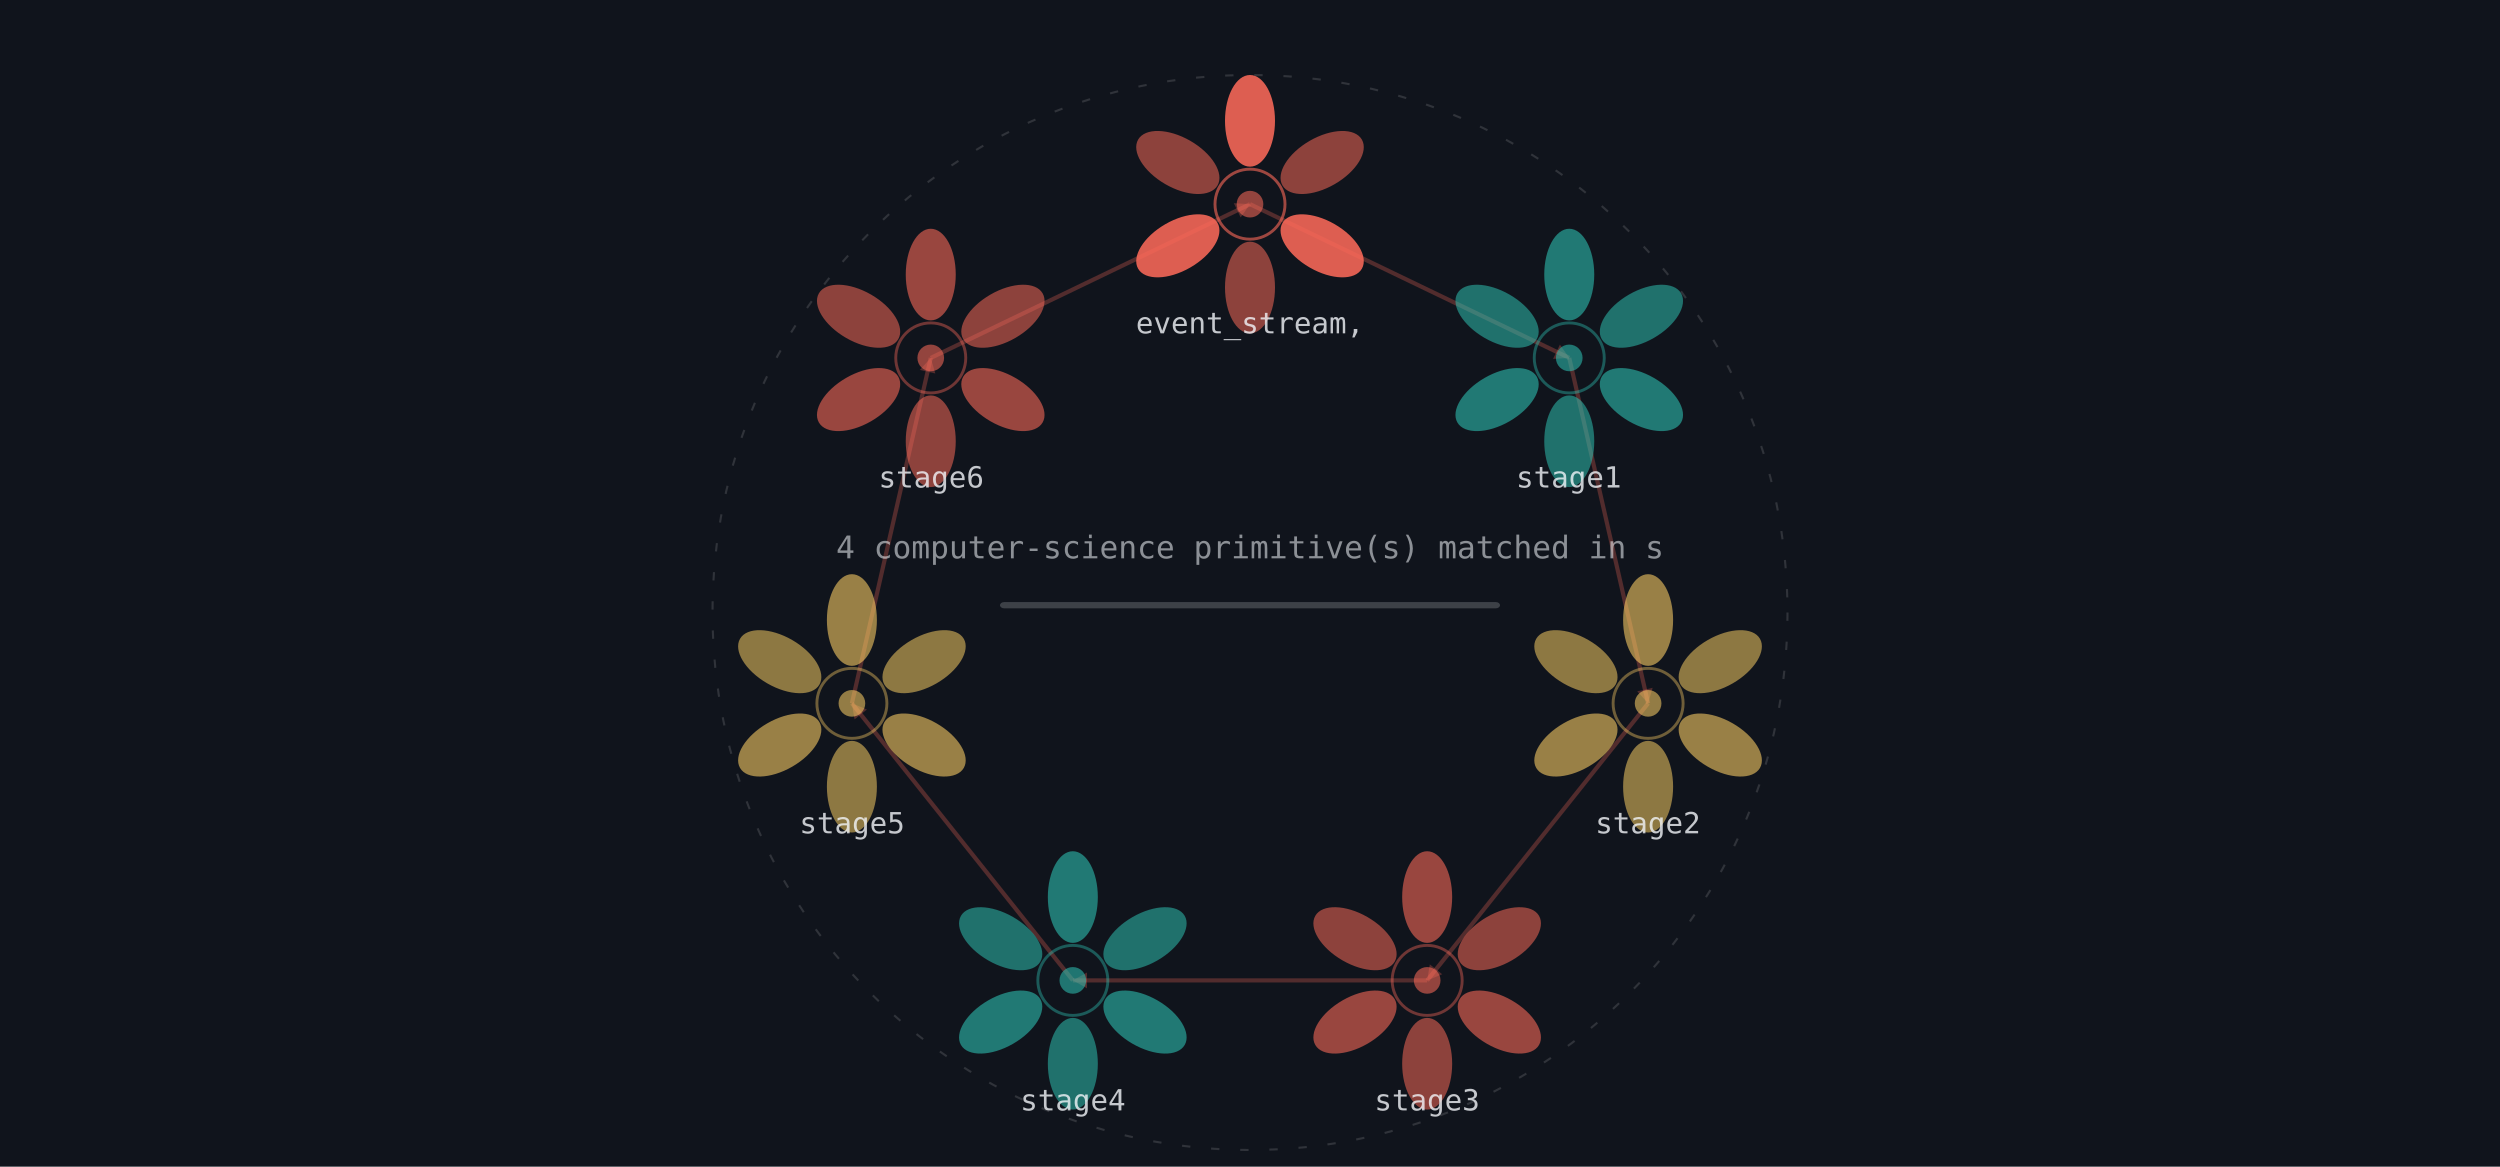
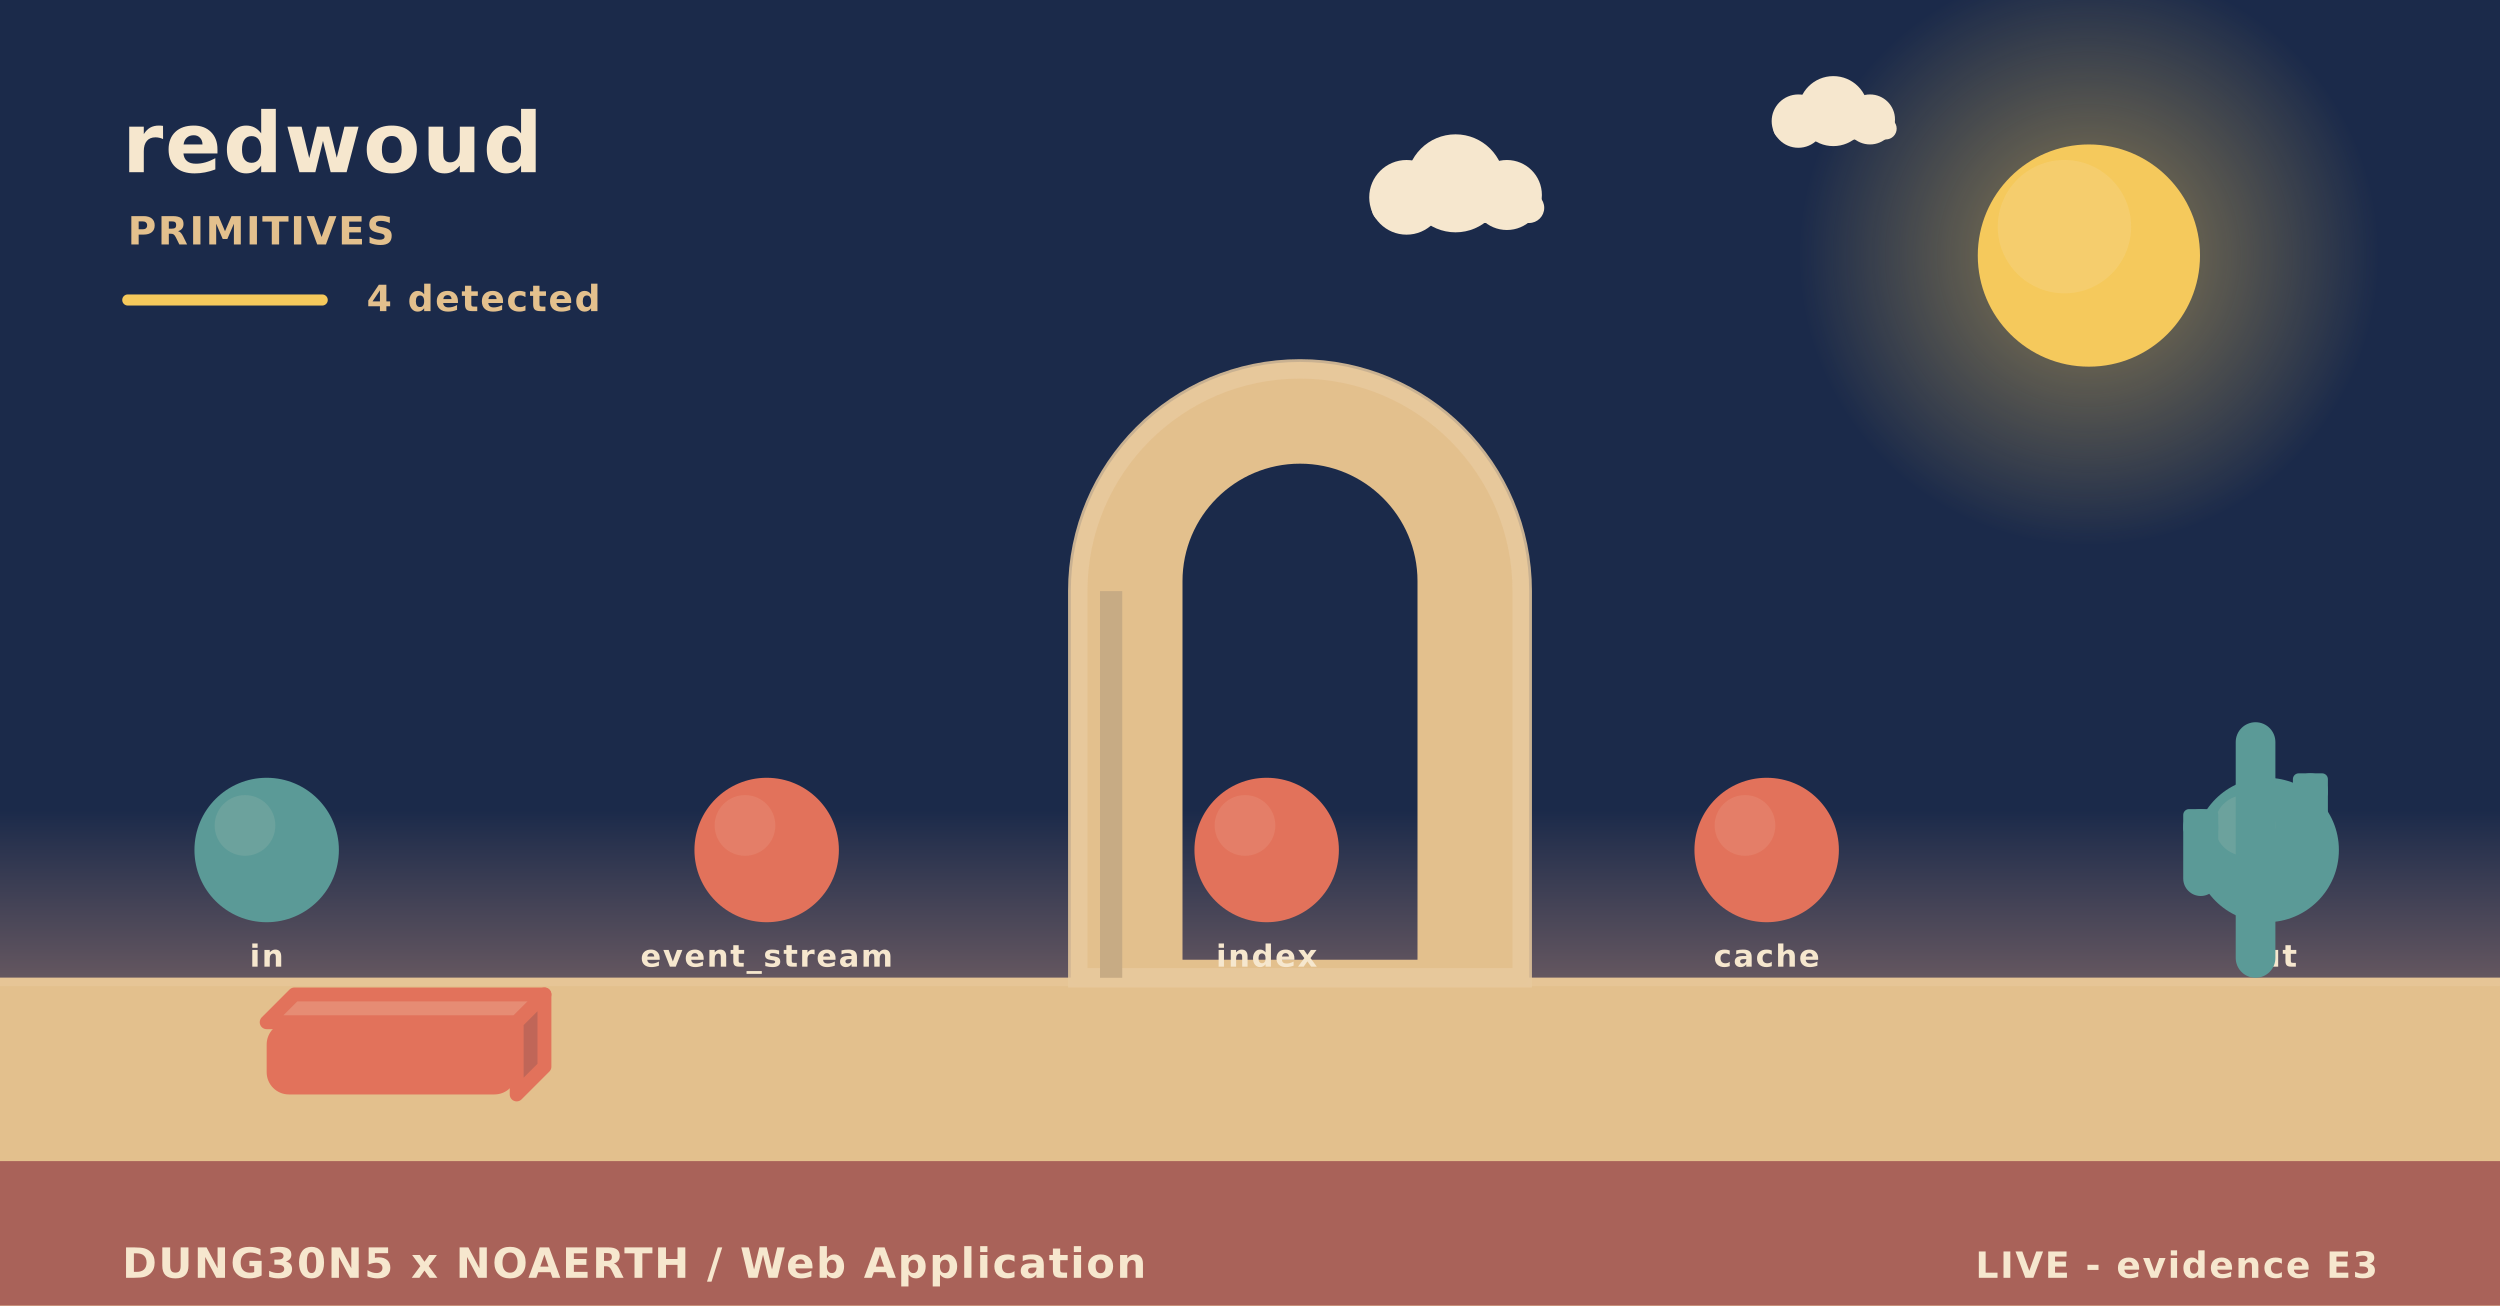
- <svg xmlns="http://www.w3.org/2000/svg" viewBox="0 0 1200 560" width="1200" height="560" role="img" aria-label="redwoud state machine">
-   <rect width="1200" height="560" fill="#10141c" />
-   <defs>
-     <linearGradient id="gs" x1="0" y1="0" x2="1" y2="1">
-       <stop offset="0%" stop-color="#ff6b5a" />
-       <stop offset="100%" stop-color="#2ec4b6" />
-     </linearGradient>
-   </defs>
-   <circle cx="600.00" cy="294.00" r="258.00" fill="none" stroke="rgba(242,245,249,0.140)" stroke-width="1.00" opacity="1.00" stroke-dasharray="4 10" />
-   <line x1="600.00" y1="98.00" x2="753.24" y2="171.80" stroke="rgba(255,107,90,0.500)" stroke-width="2.00" opacity="0.55" />
-   <polygon points="753.24,171.80 748.76,165.42 745.46,172.27" fill="rgba(255,107,90,0.500)" opacity="0.55" />
-   <line x1="753.24" y1="171.80" x2="791.09" y2="337.61" stroke="rgba(255,107,90,0.500)" stroke-width="2.00" opacity="0.55" />
-   <polygon points="791.09,337.61 793.28,330.14 785.87,331.83" fill="rgba(255,107,90,0.500)" opacity="0.55" />
-   <line x1="791.09" y1="337.61" x2="685.04" y2="470.59" stroke="rgba(255,107,90,0.500)" stroke-width="2.00" opacity="0.55" />
-   <polygon points="685.04,470.59 692.25,467.64 686.31,462.90" fill="rgba(255,107,90,0.500)" opacity="0.55" />
-   <line x1="685.04" y1="470.59" x2="514.96" y2="470.59" stroke="rgba(255,107,90,0.500)" stroke-width="2.00" opacity="0.55" />
-   <polygon points="514.96,470.59 521.76,474.39 521.76,466.79" fill="rgba(255,107,90,0.500)" opacity="0.55" />
-   <line x1="514.96" y1="470.59" x2="408.91" y2="337.61" stroke="rgba(255,107,90,0.500)" stroke-width="2.00" opacity="0.55" />
-   <polygon points="408.91,337.61 410.18,345.30 416.12,340.56" fill="rgba(255,107,90,0.500)" opacity="0.55" />
-   <line x1="408.91" y1="337.61" x2="446.76" y2="171.80" stroke="rgba(255,107,90,0.500)" stroke-width="2.00" opacity="0.55" />
-   <polygon points="446.76,171.80 441.54,177.58 448.95,179.27" fill="rgba(255,107,90,0.500)" opacity="0.55" />
-   <line x1="446.76" y1="171.80" x2="600.00" y2="98.00" stroke="rgba(255,107,90,0.500)" stroke-width="2.00" opacity="0.55" />
-   <polygon points="600.00,98.00 592.22,97.53 595.52,104.37" fill="rgba(255,107,90,0.500)" opacity="0.55" />
-   <ellipse cx="600.00" cy="58.00" rx="12.00" ry="22.00" fill="rgba(255,107,90,0.900)" opacity="0.95" transform="rotate(0.0 600.00 58.00)" />
-   <ellipse cx="634.64" cy="78.00" rx="12.00" ry="22.00" fill="rgba(255,107,90,0.550)" opacity="0.95" transform="rotate(60.0 634.64 78.00)" />
-   <ellipse cx="634.64" cy="118.00" rx="12.00" ry="22.00" fill="rgba(255,107,90,0.900)" opacity="0.95" transform="rotate(120.0 634.64 118.00)" />
-   <ellipse cx="600.00" cy="138.00" rx="12.00" ry="22.00" fill="rgba(255,107,90,0.550)" opacity="0.95" transform="rotate(180.0 600.00 138.00)" />
-   <ellipse cx="565.36" cy="118.00" rx="12.00" ry="22.00" fill="rgba(255,107,90,0.900)" opacity="0.95" transform="rotate(240.0 565.36 118.00)" />
-   <ellipse cx="565.36" cy="78.00" rx="12.00" ry="22.00" fill="rgba(255,107,90,0.550)" opacity="0.95" transform="rotate(300.0 565.36 78.00)" />
-   <circle cx="600.00" cy="98.00" r="16.80" fill="none" stroke="rgba(255,107,90,0.900)" stroke-width="1.40" opacity="0.66" />
-   <circle cx="600.00" cy="98.00" r="6.40" fill="rgba(255,107,90,0.550)" opacity="1.00" />
-   <text x="600" y="160" font-family="ui-monospace,Menlo,monospace" font-size="14" fill="rgba(242,245,249,0.800)" text-anchor="middle">event_stream, </text>
-   <ellipse cx="753.24" cy="131.80" rx="12.00" ry="22.00" fill="rgba(46,196,182,0.600)" opacity="0.95" transform="rotate(0.0 753.24 131.80)" />
-   <ellipse cx="787.88" cy="151.80" rx="12.00" ry="22.00" fill="rgba(46,196,182,0.550)" opacity="0.95" transform="rotate(60.0 787.88 151.80)" />
-   <ellipse cx="787.88" cy="191.80" rx="12.00" ry="22.00" fill="rgba(46,196,182,0.600)" opacity="0.95" transform="rotate(120.0 787.88 191.80)" />
-   <ellipse cx="753.24" cy="211.80" rx="12.00" ry="22.00" fill="rgba(46,196,182,0.550)" opacity="0.95" transform="rotate(180.0 753.24 211.80)" />
-   <ellipse cx="718.60" cy="191.80" rx="12.00" ry="22.00" fill="rgba(46,196,182,0.600)" opacity="0.95" transform="rotate(240.0 718.60 191.80)" />
-   <ellipse cx="718.60" cy="151.80" rx="12.00" ry="22.00" fill="rgba(46,196,182,0.550)" opacity="0.95" transform="rotate(300.0 718.60 151.80)" />
-   <circle cx="753.24" cy="171.80" r="16.80" fill="none" stroke="rgba(46,196,182,0.600)" stroke-width="1.40" opacity="0.66" />
-   <circle cx="753.24" cy="171.80" r="6.40" fill="rgba(46,196,182,0.550)" opacity="1.00" />
-   <text x="753" y="234" font-family="ui-monospace,Menlo,monospace" font-size="14" fill="rgba(242,245,249,0.800)" text-anchor="middle">stage1</text>
-   <ellipse cx="791.09" cy="297.61" rx="12.00" ry="22.00" fill="rgba(255,209,102,0.600)" opacity="0.95" transform="rotate(0.0 791.09 297.61)" />
-   <ellipse cx="825.73" cy="317.61" rx="12.00" ry="22.00" fill="rgba(255,209,102,0.550)" opacity="0.95" transform="rotate(60.0 825.73 317.61)" />
-   <ellipse cx="825.73" cy="357.61" rx="12.00" ry="22.00" fill="rgba(255,209,102,0.600)" opacity="0.95" transform="rotate(120.0 825.73 357.61)" />
-   <ellipse cx="791.09" cy="377.61" rx="12.00" ry="22.00" fill="rgba(255,209,102,0.550)" opacity="0.95" transform="rotate(180.0 791.09 377.61)" />
-   <ellipse cx="756.44" cy="357.61" rx="12.00" ry="22.00" fill="rgba(255,209,102,0.600)" opacity="0.95" transform="rotate(240.0 756.44 357.61)" />
-   <ellipse cx="756.44" cy="317.61" rx="12.00" ry="22.00" fill="rgba(255,209,102,0.550)" opacity="0.95" transform="rotate(300.0 756.44 317.61)" />
-   <circle cx="791.09" cy="337.61" r="16.80" fill="none" stroke="rgba(255,209,102,0.600)" stroke-width="1.40" opacity="0.66" />
-   <circle cx="791.09" cy="337.61" r="6.40" fill="rgba(255,209,102,0.550)" opacity="1.00" />
-   <text x="791" y="400" font-family="ui-monospace,Menlo,monospace" font-size="14" fill="rgba(242,245,249,0.800)" text-anchor="middle">stage2</text>
-   <ellipse cx="685.04" cy="430.59" rx="12.00" ry="22.00" fill="rgba(255,107,90,0.600)" opacity="0.95" transform="rotate(0.0 685.04 430.59)" />
-   <ellipse cx="719.68" cy="450.59" rx="12.00" ry="22.00" fill="rgba(255,107,90,0.550)" opacity="0.95" transform="rotate(60.0 719.68 450.59)" />
-   <ellipse cx="719.68" cy="490.59" rx="12.00" ry="22.00" fill="rgba(255,107,90,0.600)" opacity="0.95" transform="rotate(120.0 719.68 490.59)" />
-   <ellipse cx="685.04" cy="510.59" rx="12.00" ry="22.00" fill="rgba(255,107,90,0.550)" opacity="0.95" transform="rotate(180.0 685.04 510.59)" />
-   <ellipse cx="650.40" cy="490.59" rx="12.00" ry="22.00" fill="rgba(255,107,90,0.600)" opacity="0.95" transform="rotate(240.0 650.40 490.59)" />
-   <ellipse cx="650.40" cy="450.59" rx="12.00" ry="22.00" fill="rgba(255,107,90,0.550)" opacity="0.95" transform="rotate(300.0 650.40 450.59)" />
-   <circle cx="685.04" cy="470.59" r="16.80" fill="none" stroke="rgba(255,107,90,0.600)" stroke-width="1.40" opacity="0.66" />
-   <circle cx="685.04" cy="470.59" r="6.40" fill="rgba(255,107,90,0.550)" opacity="1.00" />
-   <text x="685" y="533" font-family="ui-monospace,Menlo,monospace" font-size="14" fill="rgba(242,245,249,0.800)" text-anchor="middle">stage3</text>
-   <ellipse cx="514.96" cy="430.59" rx="12.00" ry="22.00" fill="rgba(46,196,182,0.600)" opacity="0.95" transform="rotate(0.0 514.96 430.59)" />
-   <ellipse cx="549.60" cy="450.59" rx="12.00" ry="22.00" fill="rgba(46,196,182,0.550)" opacity="0.95" transform="rotate(60.0 549.60 450.59)" />
-   <ellipse cx="549.60" cy="490.59" rx="12.00" ry="22.00" fill="rgba(46,196,182,0.600)" opacity="0.95" transform="rotate(120.0 549.60 490.59)" />
-   <ellipse cx="514.96" cy="510.59" rx="12.00" ry="22.00" fill="rgba(46,196,182,0.550)" opacity="0.95" transform="rotate(180.0 514.96 510.59)" />
-   <ellipse cx="480.32" cy="490.59" rx="12.00" ry="22.00" fill="rgba(46,196,182,0.600)" opacity="0.95" transform="rotate(240.0 480.32 490.59)" />
-   <ellipse cx="480.32" cy="450.59" rx="12.00" ry="22.00" fill="rgba(46,196,182,0.550)" opacity="0.95" transform="rotate(300.0 480.32 450.59)" />
-   <circle cx="514.96" cy="470.59" r="16.80" fill="none" stroke="rgba(46,196,182,0.600)" stroke-width="1.40" opacity="0.66" />
-   <circle cx="514.96" cy="470.59" r="6.40" fill="rgba(46,196,182,0.550)" opacity="1.00" />
-   <text x="515" y="533" font-family="ui-monospace,Menlo,monospace" font-size="14" fill="rgba(242,245,249,0.800)" text-anchor="middle">stage4</text>
-   <ellipse cx="408.91" cy="297.61" rx="12.00" ry="22.00" fill="rgba(255,209,102,0.600)" opacity="0.95" transform="rotate(0.0 408.91 297.61)" />
-   <ellipse cx="443.56" cy="317.61" rx="12.00" ry="22.00" fill="rgba(255,209,102,0.550)" opacity="0.95" transform="rotate(60.0 443.56 317.61)" />
-   <ellipse cx="443.56" cy="357.61" rx="12.00" ry="22.00" fill="rgba(255,209,102,0.600)" opacity="0.95" transform="rotate(120.0 443.56 357.61)" />
-   <ellipse cx="408.91" cy="377.61" rx="12.00" ry="22.00" fill="rgba(255,209,102,0.550)" opacity="0.95" transform="rotate(180.0 408.91 377.61)" />
-   <ellipse cx="374.27" cy="357.61" rx="12.00" ry="22.00" fill="rgba(255,209,102,0.600)" opacity="0.95" transform="rotate(240.0 374.27 357.61)" />
-   <ellipse cx="374.27" cy="317.61" rx="12.00" ry="22.00" fill="rgba(255,209,102,0.550)" opacity="0.95" transform="rotate(300.0 374.27 317.61)" />
-   <circle cx="408.91" cy="337.61" r="16.80" fill="none" stroke="rgba(255,209,102,0.600)" stroke-width="1.40" opacity="0.66" />
-   <circle cx="408.91" cy="337.61" r="6.40" fill="rgba(255,209,102,0.550)" opacity="1.00" />
-   <text x="409" y="400" font-family="ui-monospace,Menlo,monospace" font-size="14" fill="rgba(242,245,249,0.800)" text-anchor="middle">stage5</text>
-   <ellipse cx="446.76" cy="131.80" rx="12.00" ry="22.00" fill="rgba(255,107,90,0.600)" opacity="0.95" transform="rotate(0.0 446.76 131.80)" />
-   <ellipse cx="481.40" cy="151.80" rx="12.00" ry="22.00" fill="rgba(255,107,90,0.550)" opacity="0.95" transform="rotate(60.0 481.40 151.80)" />
-   <ellipse cx="481.40" cy="191.80" rx="12.00" ry="22.00" fill="rgba(255,107,90,0.600)" opacity="0.95" transform="rotate(120.0 481.40 191.80)" />
-   <ellipse cx="446.76" cy="211.80" rx="12.00" ry="22.00" fill="rgba(255,107,90,0.550)" opacity="0.95" transform="rotate(180.0 446.76 211.80)" />
-   <ellipse cx="412.12" cy="191.80" rx="12.00" ry="22.00" fill="rgba(255,107,90,0.600)" opacity="0.95" transform="rotate(240.0 412.12 191.80)" />
-   <ellipse cx="412.12" cy="151.80" rx="12.00" ry="22.00" fill="rgba(255,107,90,0.550)" opacity="0.95" transform="rotate(300.0 412.12 151.80)" />
-   <circle cx="446.76" cy="171.80" r="16.80" fill="none" stroke="rgba(255,107,90,0.600)" stroke-width="1.40" opacity="0.66" />
-   <circle cx="446.76" cy="171.80" r="6.40" fill="rgba(255,107,90,0.550)" opacity="1.00" />
-   <text x="447" y="234" font-family="ui-monospace,Menlo,monospace" font-size="14" fill="rgba(242,245,249,0.800)" text-anchor="middle">stage6</text>
-   <rect x="480.00" y="289.00" width="240.00" height="3.00" rx="2.00" fill="rgba(242,245,249,0.200)" opacity="1.00" />
-   <text x="600" y="268" font-family="ui-monospace,Menlo,monospace" font-size="15" fill="rgba(242,245,249,0.550)" text-anchor="middle">4 computer-science primitive(s) matched in s</text>
+ <svg xmlns="http://www.w3.org/2000/svg" width="900" height="470" viewBox="0 0 900 470" role="img" aria-label="redwoud - how it behaves">
+   <linearGradient id="skys" x1="0" y1="0" x2="0" y2="1">
+     <stop offset="0" stop-color="#1b2a4a" />
+     <stop offset="0.62" stop-color="#1b2a4a" />
+     <stop offset="1" stop-color="#f3ad8a" />
+   </linearGradient>
+   <rect width="900" height="470" fill="url(#skys)" />
+   <radialGradient id="suns">
+     <stop offset="0.35" stop-color="#f5c95c" stop-opacity="0.34" />
+     <stop offset="1" stop-color="#f5c95c" stop-opacity="0" />
+   </radialGradient>
+   <circle cx="752" cy="92" r="104" fill="url(#suns)" />
+   <circle cx="752" cy="92" r="40" fill="#f5c95c" />
+   <circle cx="743.2" cy="81.6" r="24" fill="#f5d27e" opacity="0.5" />
+   <g>
+     <circle cx="524" cy="66" r="17.64" fill="#f6e7ce" />
+     <circle cx="506.36" cy="71.04" r="13.44" fill="#f6e7ce" />
+     <circle cx="542.48" cy="70.2" r="12.6" fill="#f6e7ce" />
+     <rect x="493.76" y="69.36" width="62.16" height="10.92" rx="5.46" fill="#f6e7ce" />
+   </g>
+   <g>
+     <circle cx="660" cy="40" r="12.6" fill="#f6e7ce" />
+     <circle cx="647.4" cy="43.6" r="9.6" fill="#f6e7ce" />
+     <circle cx="673.2" cy="43" r="9" fill="#f6e7ce" />
+     <rect x="638.4" y="42.4" width="44.4" height="7.8" rx="3.9" fill="#f6e7ce" />
+   </g>
+   <rect x="0" y="352" width="900" height="118" fill="#e3c08d" />
+   <rect x="0" y="352" width="900" height="3" fill="#e6c596" />
+   <text x="44" y="62" font-family="Verdana,DejaVu Sans,sans-serif" font-size="30" font-weight="700" letter-spacing="0.6" fill="#f6e7ce" text-anchor="start">redwoud</text>
+   <text x="46" y="88" font-family="Verdana,DejaVu Sans,sans-serif" font-size="14" font-weight="700" letter-spacing="0.6" fill="#e3c08d" text-anchor="start">PRIMITIVES</text>
+   <rect x="44" y="106" width="74" height="4" rx="2" fill="#f5c95c" />
+   <text x="132" y="112" font-family="Verdana,DejaVu Sans,sans-serif" font-size="13" font-weight="700" letter-spacing="0.6" fill="#e3c08d" text-anchor="start">4 detected</text>
+   <path d="M388,352 L388,212.8 A80,80 0 0 1 548,212.8 L548,352 Z M423.2,348 L423.2,209.22 A44.8,44.8 0 0 1 512.8,209.22 L512.8,348 Z" fill="#e3c08d" fill-rule="evenodd" stroke="#e3c08d" stroke-width="5" stroke-linejoin="round" />
+   <path d="M388,352 L388,212.8 A80,80 0 0 1 548,212.8 L548,352 Z" fill="none" stroke="#e8c99d" stroke-width="7" stroke-linecap="round" opacity="0.85" />
+   <rect x="396" y="212.8" width="8" height="139.2" fill="#c7ab84" />
+   <circle cx="96" cy="306" r="26" fill="#5b9a97" />
+   <circle cx="88.2" cy="297.16" r="10.92" fill="#7aa9a2" opacity="0.55" />
+   <text x="96" y="348" font-family="Verdana,DejaVu Sans,sans-serif" font-size="11" font-weight="700" letter-spacing="0.6" fill="#f6e7ce" text-anchor="middle">in</text>
+   <circle cx="276" cy="306" r="26" fill="#e2725b" />
+   <circle cx="268.2" cy="297.16" r="10.92" fill="#e68972" opacity="0.55" />
+   <text x="276" y="348" font-family="Verdana,DejaVu Sans,sans-serif" font-size="11" font-weight="700" letter-spacing="0.6" fill="#f6e7ce" text-anchor="middle">event_stream</text>
+   <circle cx="456" cy="306" r="26" fill="#e2725b" />
+   <circle cx="448.2" cy="297.16" r="10.92" fill="#e68972" opacity="0.55" />
+   <text x="456" y="348" font-family="Verdana,DejaVu Sans,sans-serif" font-size="11" font-weight="700" letter-spacing="0.6" fill="#f6e7ce" text-anchor="middle">index</text>
+   <circle cx="636" cy="306" r="26" fill="#e2725b" />
+   <circle cx="628.2" cy="297.16" r="10.92" fill="#e68972" opacity="0.55" />
+   <text x="636" y="348" font-family="Verdana,DejaVu Sans,sans-serif" font-size="11" font-weight="700" letter-spacing="0.6" fill="#f6e7ce" text-anchor="middle">cache</text>
+   <circle cx="816" cy="306" r="26" fill="#5b9a97" />
+   <circle cx="808.2" cy="297.16" r="10.92" fill="#7aa9a2" opacity="0.55" />
+   <text x="816" y="348" font-family="Verdana,DejaVu Sans,sans-serif" font-size="11" font-weight="700" letter-spacing="0.6" fill="#f6e7ce" text-anchor="middle">out</text>
+   <path d="M96,368 L186,368 L196,358 L106,358 Z" fill="#e68c74" stroke="#e2725b" stroke-width="5" stroke-linejoin="round" />
+   <path d="M186,368 L196,358 L196,384 L186,394 Z" fill="#c06658" stroke="#e2725b" stroke-width="5" stroke-linejoin="round" />
+   <rect x="96" y="368" width="90" height="26" rx="8" fill="#e2725b" />
+   <rect x="804.86" y="260" width="14.28" height="92" rx="7.14" fill="#5b9a97" />
+   <rect x="785.96" y="291.28" width="12.6" height="31.28" rx="6.3" fill="#5b9a97" />
+   <rect x="785.96" y="291.28" width="12.6" height="9.2" rx="2.1" fill="#5b9a97" />
+   <rect x="825.44" y="278.4" width="12.6" height="31.28" rx="6.3" fill="#5b9a97" />
+   <rect x="825.44" y="278.4" width="12.6" height="9.2" rx="2.1" fill="#5b9a97" />
+   <rect x="0" y="418" width="900" height="52" rx="0" fill="#a65c56" opacity="0.94" />
+   <text x="44" y="460" font-family="Verdana,DejaVu Sans,sans-serif" font-size="15" font-weight="700" letter-spacing="0.6" fill="#f6e7ce" text-anchor="start">DUNG30N5 x NOAERTH  /  Web Application</text>
+   <text x="856" y="460" font-family="Verdana,DejaVu Sans,sans-serif" font-size="13" font-weight="700" letter-spacing="0.6" fill="#f6e7ce" text-anchor="end">LIVE  -  evidence E3</text>
</svg>
